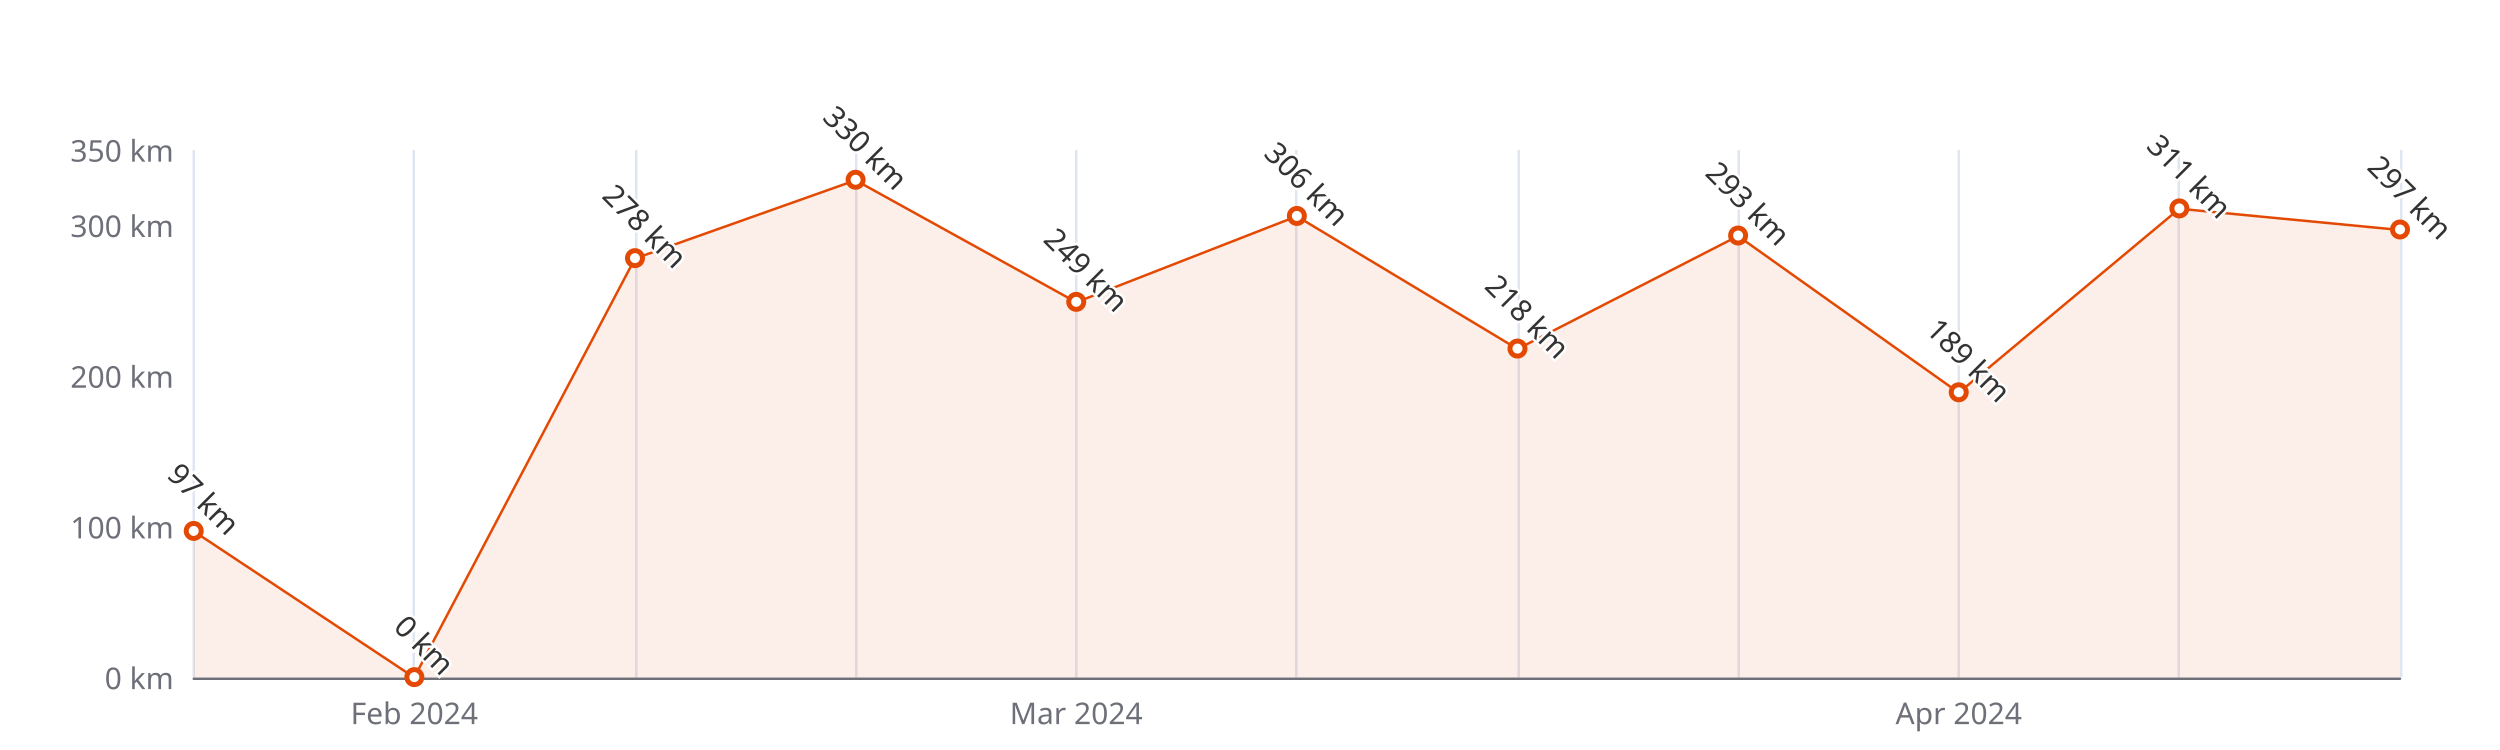
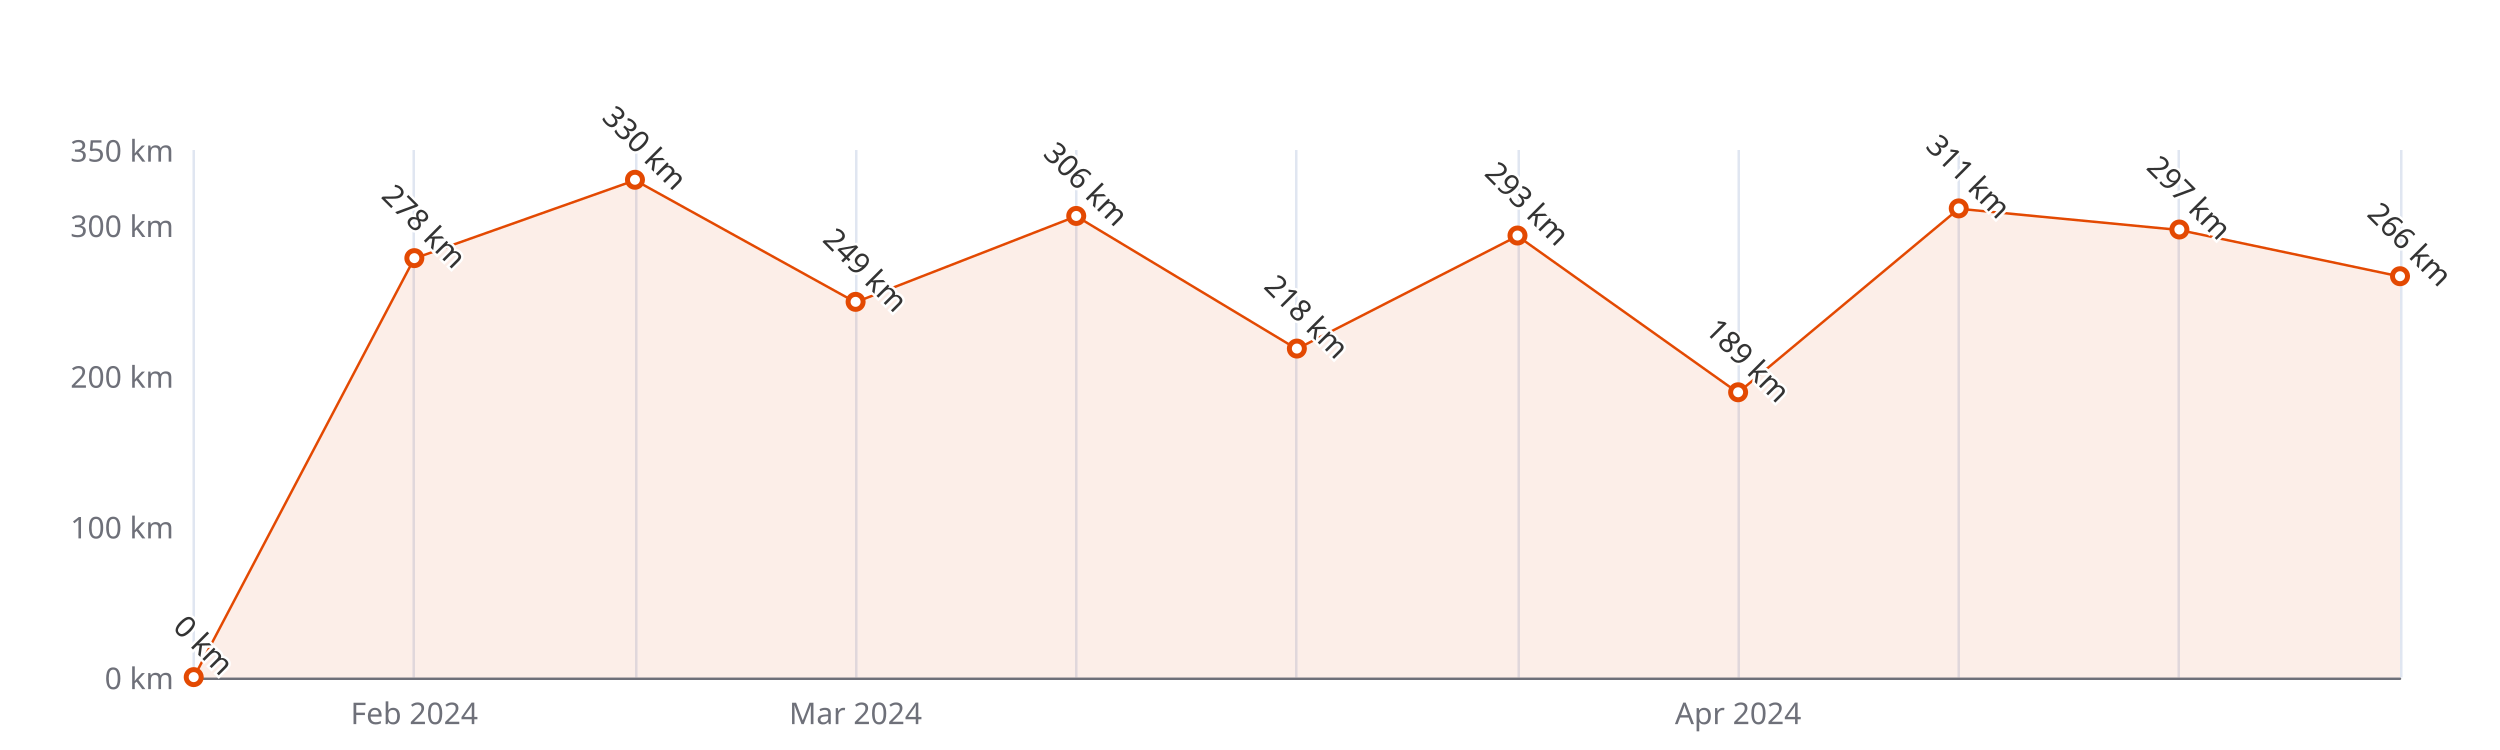
<svg xmlns="http://www.w3.org/2000/svg" width="1000" height="300" version="1.1" baseProfile="full" viewBox="0 0 1000 300">
  <rect width="1000" height="300" x="0" y="0" id="0" fill="#ffffff" />
  <path d="M77.5 60L77.5 271" fill="none" stroke="#E0E6F1" />
  <path d="M165.5 60L165.5 271" fill="none" stroke="#E0E6F1" />
  <path d="M254.5 60L254.5 271" fill="none" stroke="#E0E6F1" />
  <path d="M342.5 60L342.5 271" fill="none" stroke="#E0E6F1" />
  <path d="M430.5 60L430.5 271" fill="none" stroke="#E0E6F1" />
  <path d="M518.5 60L518.5 271" fill="none" stroke="#E0E6F1" />
  <path d="M607.5 60L607.5 271" fill="none" stroke="#E0E6F1" />
  <path d="M695.5 60L695.5 271" fill="none" stroke="#E0E6F1" />
  <path d="M783.5 60L783.5 271" fill="none" stroke="#E0E6F1" />
  <path d="M871.5 60L871.5 271" fill="none" stroke="#E0E6F1" />
  <path d="M960.5 60L960.5 271" fill="none" stroke="#E0E6F1" />
  <path d="M77.5 271.5L960 271.5" fill="none" stroke="#6E7079" stroke-linecap="round" />
  <text dominant-baseline="central" text-anchor="end" style="font-size:12px;font-family:sans-serif;" xml:space="preserve" transform="translate(69.48 271)" fill="#6E7079">0 km</text>
  <text dominant-baseline="central" text-anchor="end" style="font-size:12px;font-family:sans-serif;" xml:space="preserve" transform="translate(69.48 210.7143)" fill="#6E7079">100 km</text>
  <text dominant-baseline="central" text-anchor="end" style="font-size:12px;font-family:sans-serif;" xml:space="preserve" transform="translate(69.48 150.4286)" fill="#6E7079">200 km</text>
  <text dominant-baseline="central" text-anchor="end" style="font-size:12px;font-family:sans-serif;" xml:space="preserve" transform="translate(69.48 90.1429)" fill="#6E7079">300 km</text>
  <text dominant-baseline="central" text-anchor="end" style="font-size:12px;font-family:sans-serif;" xml:space="preserve" transform="translate(69.48 60)" fill="#6E7079">350 km</text>
  <text dominant-baseline="central" text-anchor="middle" style="font-size:12px;font-family:sans-serif;" xml:space="preserve" y="6" transform="translate(165.732 279)" fill="#6E7079">Feb 2024</text>
-   <text dominant-baseline="central" text-anchor="middle" style="font-size:12px;font-family:sans-serif;" xml:space="preserve" y="6" transform="translate(430.488 279)" fill="#6E7079">Mar 2024</text>
-   <text dominant-baseline="central" text-anchor="middle" style="font-size:12px;font-family:sans-serif;" xml:space="preserve" y="6" transform="translate(783.496 279)" fill="#6E7079">Apr 2024</text>
+   <text dominant-baseline="central" text-anchor="middle" style="font-size:12px;font-family:sans-serif;" xml:space="preserve" y="6" transform="translate(342.236 279)" fill="#6E7079">Mar 2024</text>
+   <text dominant-baseline="central" text-anchor="middle" style="font-size:12px;font-family:sans-serif;" xml:space="preserve" y="6" transform="translate(695.244 279)" fill="#6E7079">Apr 2024</text>
  <g clip-path="url(#zr5-c0)">
-     <path d="M77.5 212.5L165.7 271L254 103.4L342.2 72.1L430.5 120.9L518.7 86.5L607 139.6L695.2 94.4L783.5 157.1L871.7 83.5L960 92L960 271L871.7 271L783.5 271L695.2 271L607 271L518.7 271L430.5 271L342.2 271L254 271L165.7 271L77.5 271Z" fill="rgb(227,73,2)" fill-opacity="0.09" />
-     <path d="M77.5 212.5L165.7 271L254 103.4L342.2 72.1L430.5 120.9L518.7 86.5L607 139.6L695.2 94.4L783.5 157.1L871.7 83.5L960 92" fill="none" stroke="#E34902" stroke-linejoin="bevel" />
+     <path d="M77.5 271L165.7 103.4L254 72.1L342.2 120.9L430.5 86.5L518.7 139.6L607 94.4L695.2 157.1L783.5 83.5L871.7 92L960 110.6L960 271L871.7 271L783.5 271L695.2 271L607 271L518.7 271L430.5 271L342.2 271L254 271L165.7 271L77.5 271Z" fill="rgb(227,73,2)" fill-opacity="0.09" />
+     <path d="M77.5 271L165.7 103.4L254 72.1L342.2 120.9L430.5 86.5L518.7 139.6L607 94.4L695.2 157.1L783.5 83.5L871.7 92L960 110.6" fill="none" stroke="#E34902" stroke-linejoin="bevel" />
  </g>
-   <path d="M1 0A1 1 0 1 1 1 -0.1A1 1 0 0 1 1 0" transform="matrix(3,0,0,3,77.48,212.5229)" fill="#fff" stroke="#E34902" stroke-width="0.667" />
-   <path d="M1 0A1 1 0 1 1 1 -0.1A1 1 0 0 1 1 0" transform="matrix(3,0,0,3,165.732,271)" fill="#fff" stroke="#E34902" stroke-width="0.667" />
-   <path d="M1 0A1 1 0 1 1 1 -0.1A1 1 0 0 1 1 0" transform="matrix(3,0,0,3,253.984,103.4057)" fill="#fff" stroke="#E34902" stroke-width="0.667" />
-   <path d="M1 0A1 1 0 1 1 1 -0.1A1 1 0 0 1 1 0" transform="matrix(3,0,0,3,342.236,72.0571)" fill="#fff" stroke="#E34902" stroke-width="0.667" />
-   <path d="M1 0A1 1 0 1 1 1 -0.1A1 1 0 0 1 1 0" transform="matrix(3,0,0,3,430.488,120.8886)" fill="#fff" stroke="#E34902" stroke-width="0.667" />
-   <path d="M1 0A1 1 0 1 1 1 -0.1A1 1 0 0 1 1 0" transform="matrix(3,0,0,3,518.74,86.5257)" fill="#fff" stroke="#E34902" stroke-width="0.667" />
-   <path d="M1 0A1 1 0 1 1 1 -0.1A1 1 0 0 1 1 0" transform="matrix(3,0,0,3,606.992,139.5771)" fill="#fff" stroke="#E34902" stroke-width="0.667" />
-   <path d="M1 0A1 1 0 1 1 1 -0.1A1 1 0 0 1 1 0" transform="matrix(3,0,0,3,695.244,94.3629)" fill="#fff" stroke="#E34902" stroke-width="0.667" />
-   <path d="M1 0A1 1 0 1 1 1 -0.1A1 1 0 0 1 1 0" transform="matrix(3,0,0,3,783.496,157.06)" fill="#fff" stroke="#E34902" stroke-width="0.667" />
-   <path d="M1 0A1 1 0 1 1 1 -0.1A1 1 0 0 1 1 0" transform="matrix(3,0,0,3,871.748,83.5114)" fill="#fff" stroke="#E34902" stroke-width="0.667" />
-   <path d="M1 0A1 1 0 1 1 1 -0.1A1 1 0 0 1 1 0" transform="matrix(3,0,0,3,960,91.9514)" fill="#fff" stroke="#E34902" stroke-width="0.667" />
-   <text dominant-baseline="central" text-anchor="middle" style="font-size:12px;font-family:sans-serif;" xml:space="preserve" y="-6" transform="matrix(0.707,0.707,-0.707,0.707,77.48,203.5229)" fill="#333" stroke="rgb(255,255,255)" stroke-width="2" paint-order="stroke" stroke-miterlimit="2">97 km</text>
-   <text dominant-baseline="central" text-anchor="middle" style="font-size:12px;font-family:sans-serif;" xml:space="preserve" y="-6" transform="matrix(0.707,0.707,-0.707,0.707,165.732,262)" fill="#333" stroke="rgb(255,255,255)" stroke-width="2" paint-order="stroke" stroke-miterlimit="2">0 km</text>
-   <text dominant-baseline="central" text-anchor="middle" style="font-size:12px;font-family:sans-serif;" xml:space="preserve" y="-6" transform="matrix(0.707,0.707,-0.707,0.707,253.984,94.4057)" fill="#333" stroke="rgb(255,255,255)" stroke-width="2" paint-order="stroke" stroke-miterlimit="2">278 km</text>
-   <text dominant-baseline="central" text-anchor="middle" style="font-size:12px;font-family:sans-serif;" xml:space="preserve" y="-6" transform="matrix(0.707,0.707,-0.707,0.707,342.236,63.0571)" fill="#333" stroke="rgb(255,255,255)" stroke-width="2" paint-order="stroke" stroke-miterlimit="2">330 km</text>
-   <text dominant-baseline="central" text-anchor="middle" style="font-size:12px;font-family:sans-serif;" xml:space="preserve" y="-6" transform="matrix(0.707,0.707,-0.707,0.707,430.488,111.8886)" fill="#333" stroke="rgb(255,255,255)" stroke-width="2" paint-order="stroke" stroke-miterlimit="2">249 km</text>
-   <text dominant-baseline="central" text-anchor="middle" style="font-size:12px;font-family:sans-serif;" xml:space="preserve" y="-6" transform="matrix(0.707,0.707,-0.707,0.707,518.74,77.5257)" fill="#333" stroke="rgb(255,255,255)" stroke-width="2" paint-order="stroke" stroke-miterlimit="2">306 km</text>
-   <text dominant-baseline="central" text-anchor="middle" style="font-size:12px;font-family:sans-serif;" xml:space="preserve" y="-6" transform="matrix(0.707,0.707,-0.707,0.707,606.992,130.5771)" fill="#333" stroke="rgb(255,255,255)" stroke-width="2" paint-order="stroke" stroke-miterlimit="2">218 km</text>
-   <text dominant-baseline="central" text-anchor="middle" style="font-size:12px;font-family:sans-serif;" xml:space="preserve" y="-6" transform="matrix(0.707,0.707,-0.707,0.707,695.244,85.3629)" fill="#333" stroke="rgb(255,255,255)" stroke-width="2" paint-order="stroke" stroke-miterlimit="2">293 km</text>
-   <text dominant-baseline="central" text-anchor="middle" style="font-size:12px;font-family:sans-serif;" xml:space="preserve" y="-6" transform="matrix(0.707,0.707,-0.707,0.707,783.496,148.06)" fill="#333" stroke="rgb(255,255,255)" stroke-width="2" paint-order="stroke" stroke-miterlimit="2">189 km</text>
-   <text dominant-baseline="central" text-anchor="middle" style="font-size:12px;font-family:sans-serif;" xml:space="preserve" y="-6" transform="matrix(0.707,0.707,-0.707,0.707,871.748,74.5114)" fill="#333" stroke="rgb(255,255,255)" stroke-width="2" paint-order="stroke" stroke-miterlimit="2">311 km</text>
-   <text dominant-baseline="central" text-anchor="middle" style="font-size:12px;font-family:sans-serif;" xml:space="preserve" y="-6" transform="matrix(0.707,0.707,-0.707,0.707,960,82.9514)" fill="#333" stroke="rgb(255,255,255)" stroke-width="2" paint-order="stroke" stroke-miterlimit="2">297 km</text>
+   <path d="M1 0A1 1 0 1 1 1 -0.1A1 1 0 0 1 1 0" transform="matrix(3,0,0,3,77.48,271)" fill="#fff" stroke="#E34902" stroke-width="0.667" />
+   <path d="M1 0A1 1 0 1 1 1 -0.1A1 1 0 0 1 1 0" transform="matrix(3,0,0,3,165.732,103.4057)" fill="#fff" stroke="#E34902" stroke-width="0.667" />
+   <path d="M1 0A1 1 0 1 1 1 -0.1A1 1 0 0 1 1 0" transform="matrix(3,0,0,3,253.984,72.0571)" fill="#fff" stroke="#E34902" stroke-width="0.667" />
+   <path d="M1 0A1 1 0 1 1 1 -0.1A1 1 0 0 1 1 0" transform="matrix(3,0,0,3,342.236,120.8886)" fill="#fff" stroke="#E34902" stroke-width="0.667" />
+   <path d="M1 0A1 1 0 1 1 1 -0.1A1 1 0 0 1 1 0" transform="matrix(3,0,0,3,430.488,86.5257)" fill="#fff" stroke="#E34902" stroke-width="0.667" />
+   <path d="M1 0A1 1 0 1 1 1 -0.1A1 1 0 0 1 1 0" transform="matrix(3,0,0,3,518.74,139.5771)" fill="#fff" stroke="#E34902" stroke-width="0.667" />
+   <path d="M1 0A1 1 0 1 1 1 -0.1A1 1 0 0 1 1 0" transform="matrix(3,0,0,3,606.992,94.3629)" fill="#fff" stroke="#E34902" stroke-width="0.667" />
+   <path d="M1 0A1 1 0 1 1 1 -0.1A1 1 0 0 1 1 0" transform="matrix(3,0,0,3,695.244,157.06)" fill="#fff" stroke="#E34902" stroke-width="0.667" />
+   <path d="M1 0A1 1 0 1 1 1 -0.1A1 1 0 0 1 1 0" transform="matrix(3,0,0,3,783.496,83.5114)" fill="#fff" stroke="#E34902" stroke-width="0.667" />
+   <path d="M1 0A1 1 0 1 1 1 -0.1A1 1 0 0 1 1 0" transform="matrix(3,0,0,3,871.748,91.9514)" fill="#fff" stroke="#E34902" stroke-width="0.667" />
+   <path d="M1 0A1 1 0 1 1 1 -0.1A1 1 0 0 1 1 0" transform="matrix(3,0,0,3,960,110.64)" fill="#fff" stroke="#E34902" stroke-width="0.667" />
+   <text dominant-baseline="central" text-anchor="middle" style="font-size:12px;font-family:sans-serif;" xml:space="preserve" y="-6" transform="matrix(0.707,0.707,-0.707,0.707,77.48,262)" fill="#333" stroke="rgb(255,255,255)" stroke-width="2" paint-order="stroke" stroke-miterlimit="2">0 km</text>
+   <text dominant-baseline="central" text-anchor="middle" style="font-size:12px;font-family:sans-serif;" xml:space="preserve" y="-6" transform="matrix(0.707,0.707,-0.707,0.707,165.732,94.4057)" fill="#333" stroke="rgb(255,255,255)" stroke-width="2" paint-order="stroke" stroke-miterlimit="2">278 km</text>
+   <text dominant-baseline="central" text-anchor="middle" style="font-size:12px;font-family:sans-serif;" xml:space="preserve" y="-6" transform="matrix(0.707,0.707,-0.707,0.707,253.984,63.0571)" fill="#333" stroke="rgb(255,255,255)" stroke-width="2" paint-order="stroke" stroke-miterlimit="2">330 km</text>
+   <text dominant-baseline="central" text-anchor="middle" style="font-size:12px;font-family:sans-serif;" xml:space="preserve" y="-6" transform="matrix(0.707,0.707,-0.707,0.707,342.236,111.8886)" fill="#333" stroke="rgb(255,255,255)" stroke-width="2" paint-order="stroke" stroke-miterlimit="2">249 km</text>
+   <text dominant-baseline="central" text-anchor="middle" style="font-size:12px;font-family:sans-serif;" xml:space="preserve" y="-6" transform="matrix(0.707,0.707,-0.707,0.707,430.488,77.5257)" fill="#333" stroke="rgb(255,255,255)" stroke-width="2" paint-order="stroke" stroke-miterlimit="2">306 km</text>
+   <text dominant-baseline="central" text-anchor="middle" style="font-size:12px;font-family:sans-serif;" xml:space="preserve" y="-6" transform="matrix(0.707,0.707,-0.707,0.707,518.74,130.5771)" fill="#333" stroke="rgb(255,255,255)" stroke-width="2" paint-order="stroke" stroke-miterlimit="2">218 km</text>
+   <text dominant-baseline="central" text-anchor="middle" style="font-size:12px;font-family:sans-serif;" xml:space="preserve" y="-6" transform="matrix(0.707,0.707,-0.707,0.707,606.992,85.3629)" fill="#333" stroke="rgb(255,255,255)" stroke-width="2" paint-order="stroke" stroke-miterlimit="2">293 km</text>
+   <text dominant-baseline="central" text-anchor="middle" style="font-size:12px;font-family:sans-serif;" xml:space="preserve" y="-6" transform="matrix(0.707,0.707,-0.707,0.707,695.244,148.06)" fill="#333" stroke="rgb(255,255,255)" stroke-width="2" paint-order="stroke" stroke-miterlimit="2">189 km</text>
+   <text dominant-baseline="central" text-anchor="middle" style="font-size:12px;font-family:sans-serif;" xml:space="preserve" y="-6" transform="matrix(0.707,0.707,-0.707,0.707,783.496,74.5114)" fill="#333" stroke="rgb(255,255,255)" stroke-width="2" paint-order="stroke" stroke-miterlimit="2">311 km</text>
+   <text dominant-baseline="central" text-anchor="middle" style="font-size:12px;font-family:sans-serif;" xml:space="preserve" y="-6" transform="matrix(0.707,0.707,-0.707,0.707,871.748,82.9514)" fill="#333" stroke="rgb(255,255,255)" stroke-width="2" paint-order="stroke" stroke-miterlimit="2">297 km</text>
+   <text dominant-baseline="central" text-anchor="middle" style="font-size:12px;font-family:sans-serif;" xml:space="preserve" y="-6" transform="matrix(0.707,0.707,-0.707,0.707,960,101.64)" fill="#333" stroke="rgb(255,255,255)" stroke-width="2" paint-order="stroke" stroke-miterlimit="2">266 km</text>
  <defs>
    <clipPath id="zr5-c0">
      <path d="M76 59.5l884 0l0 212l-884 0Z" fill="#000" />
    </clipPath>
  </defs>
</svg>
